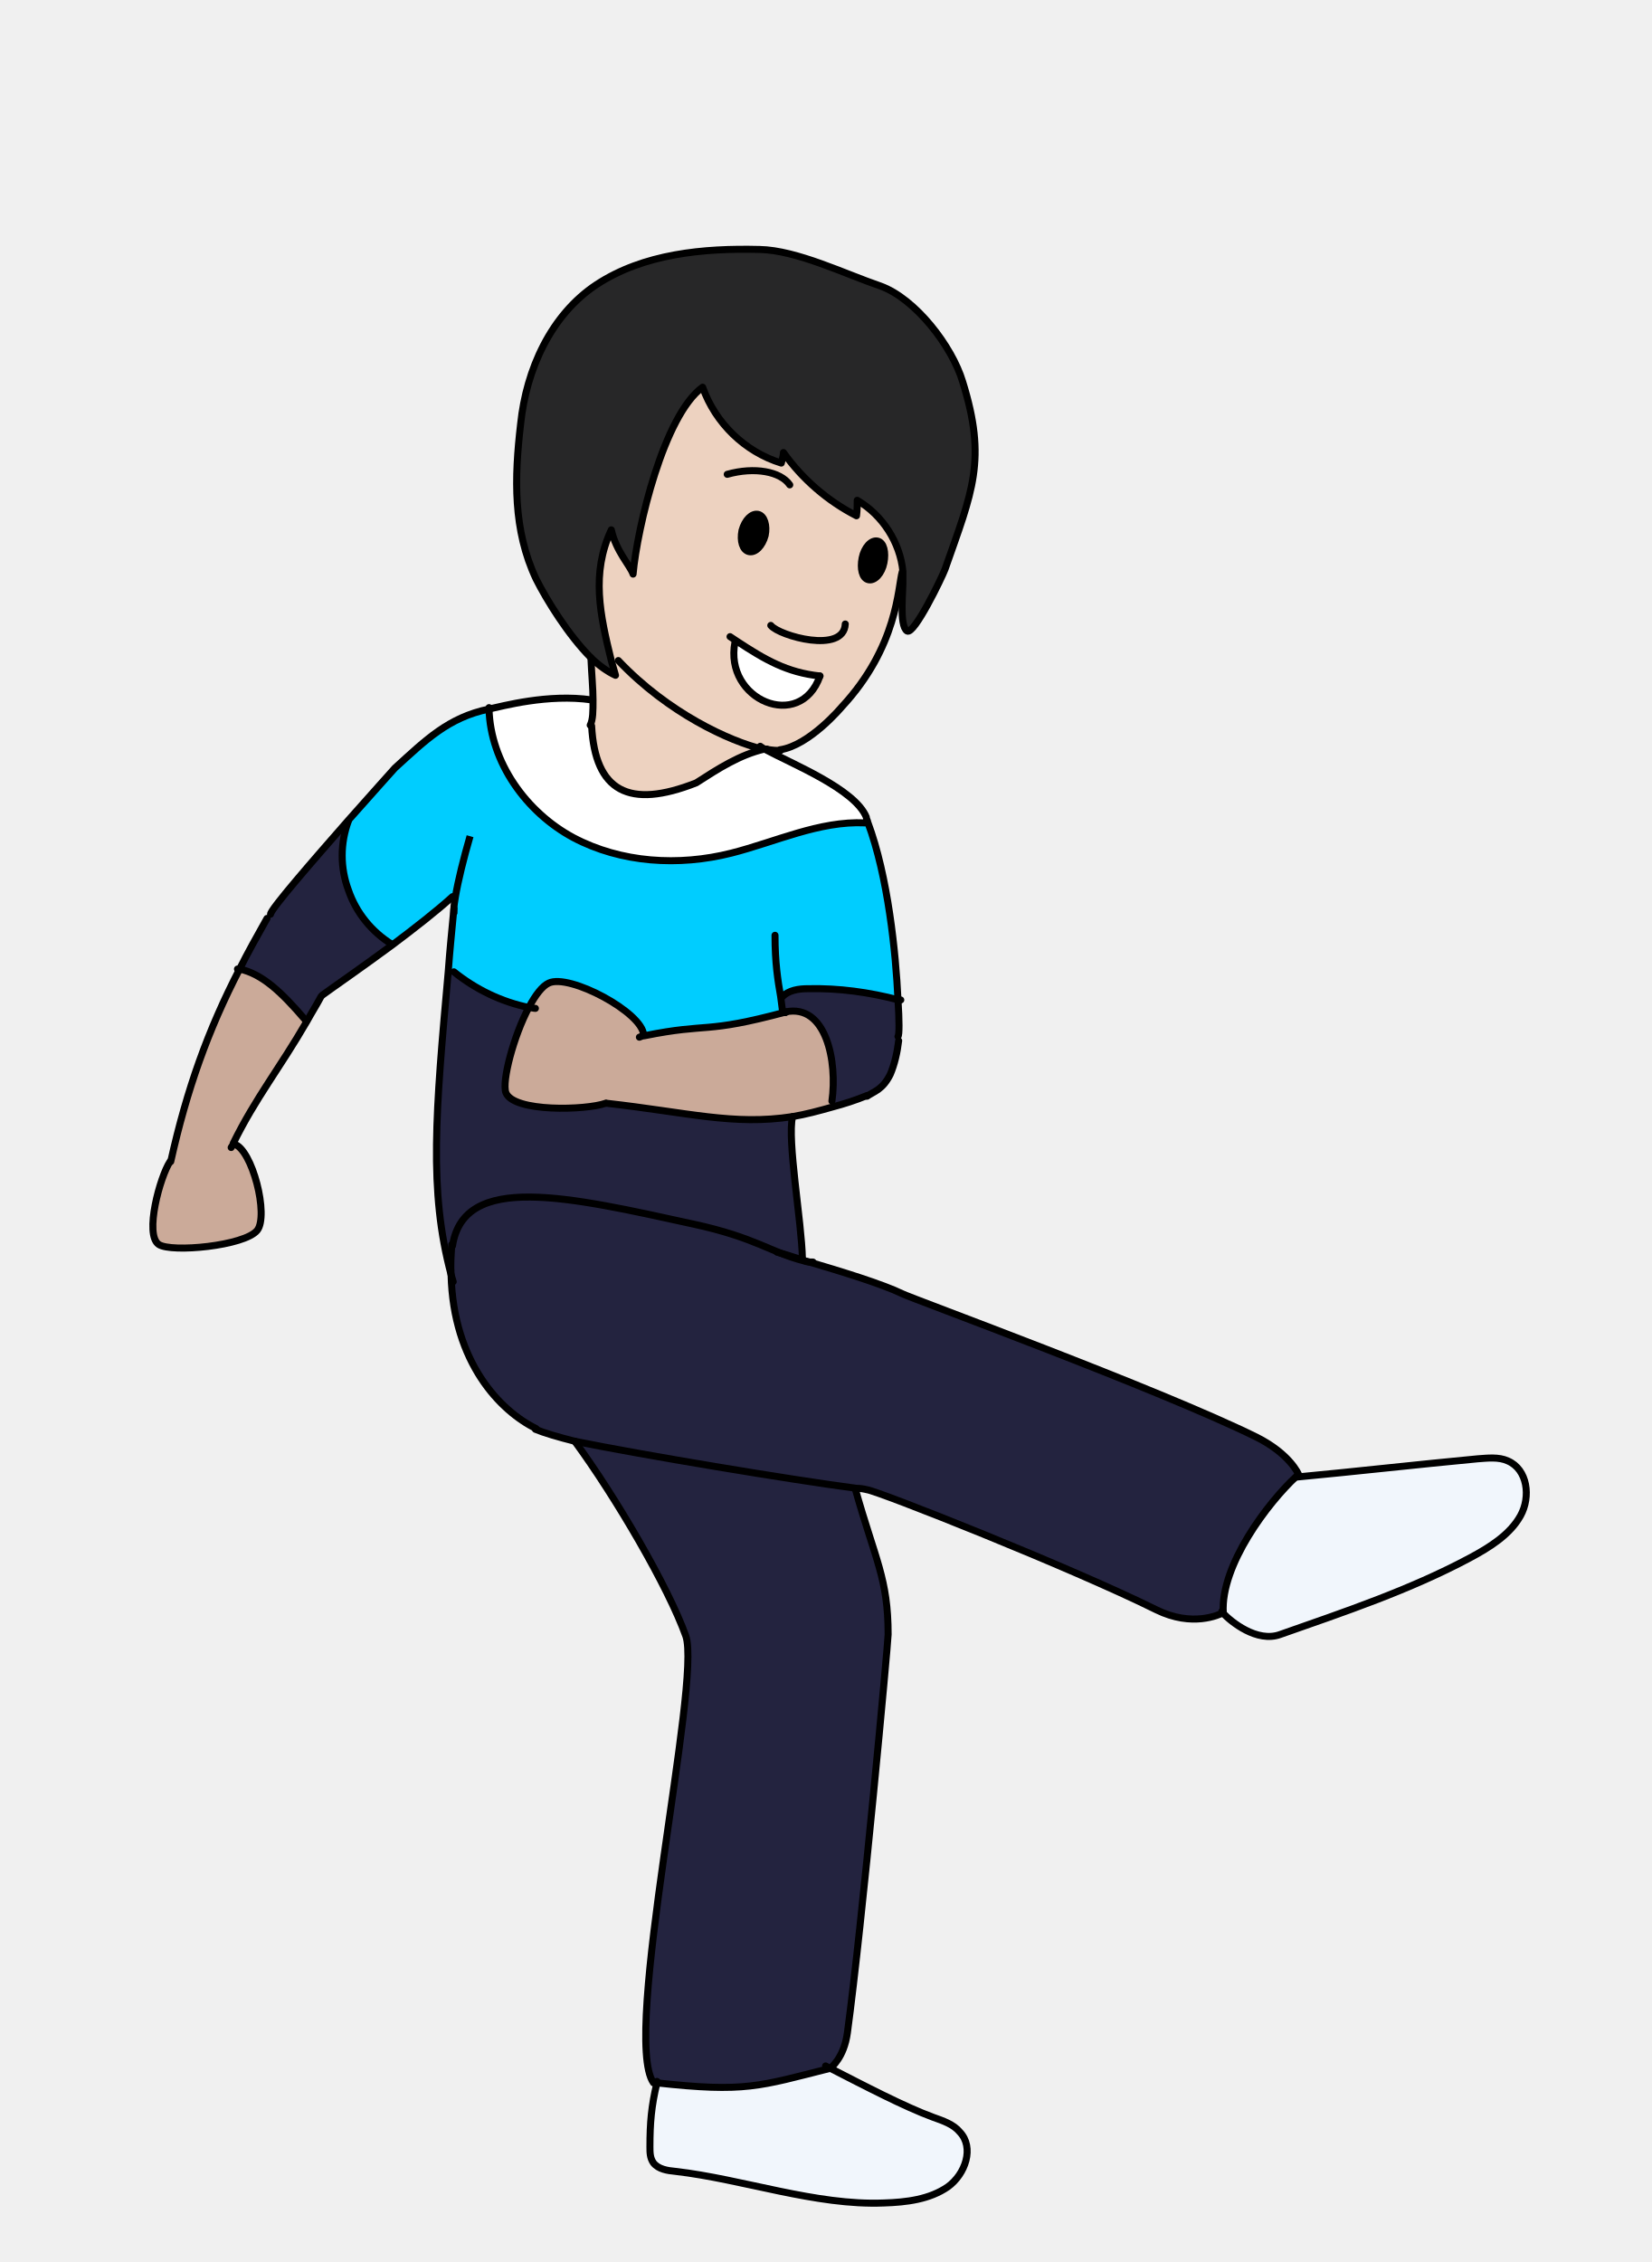
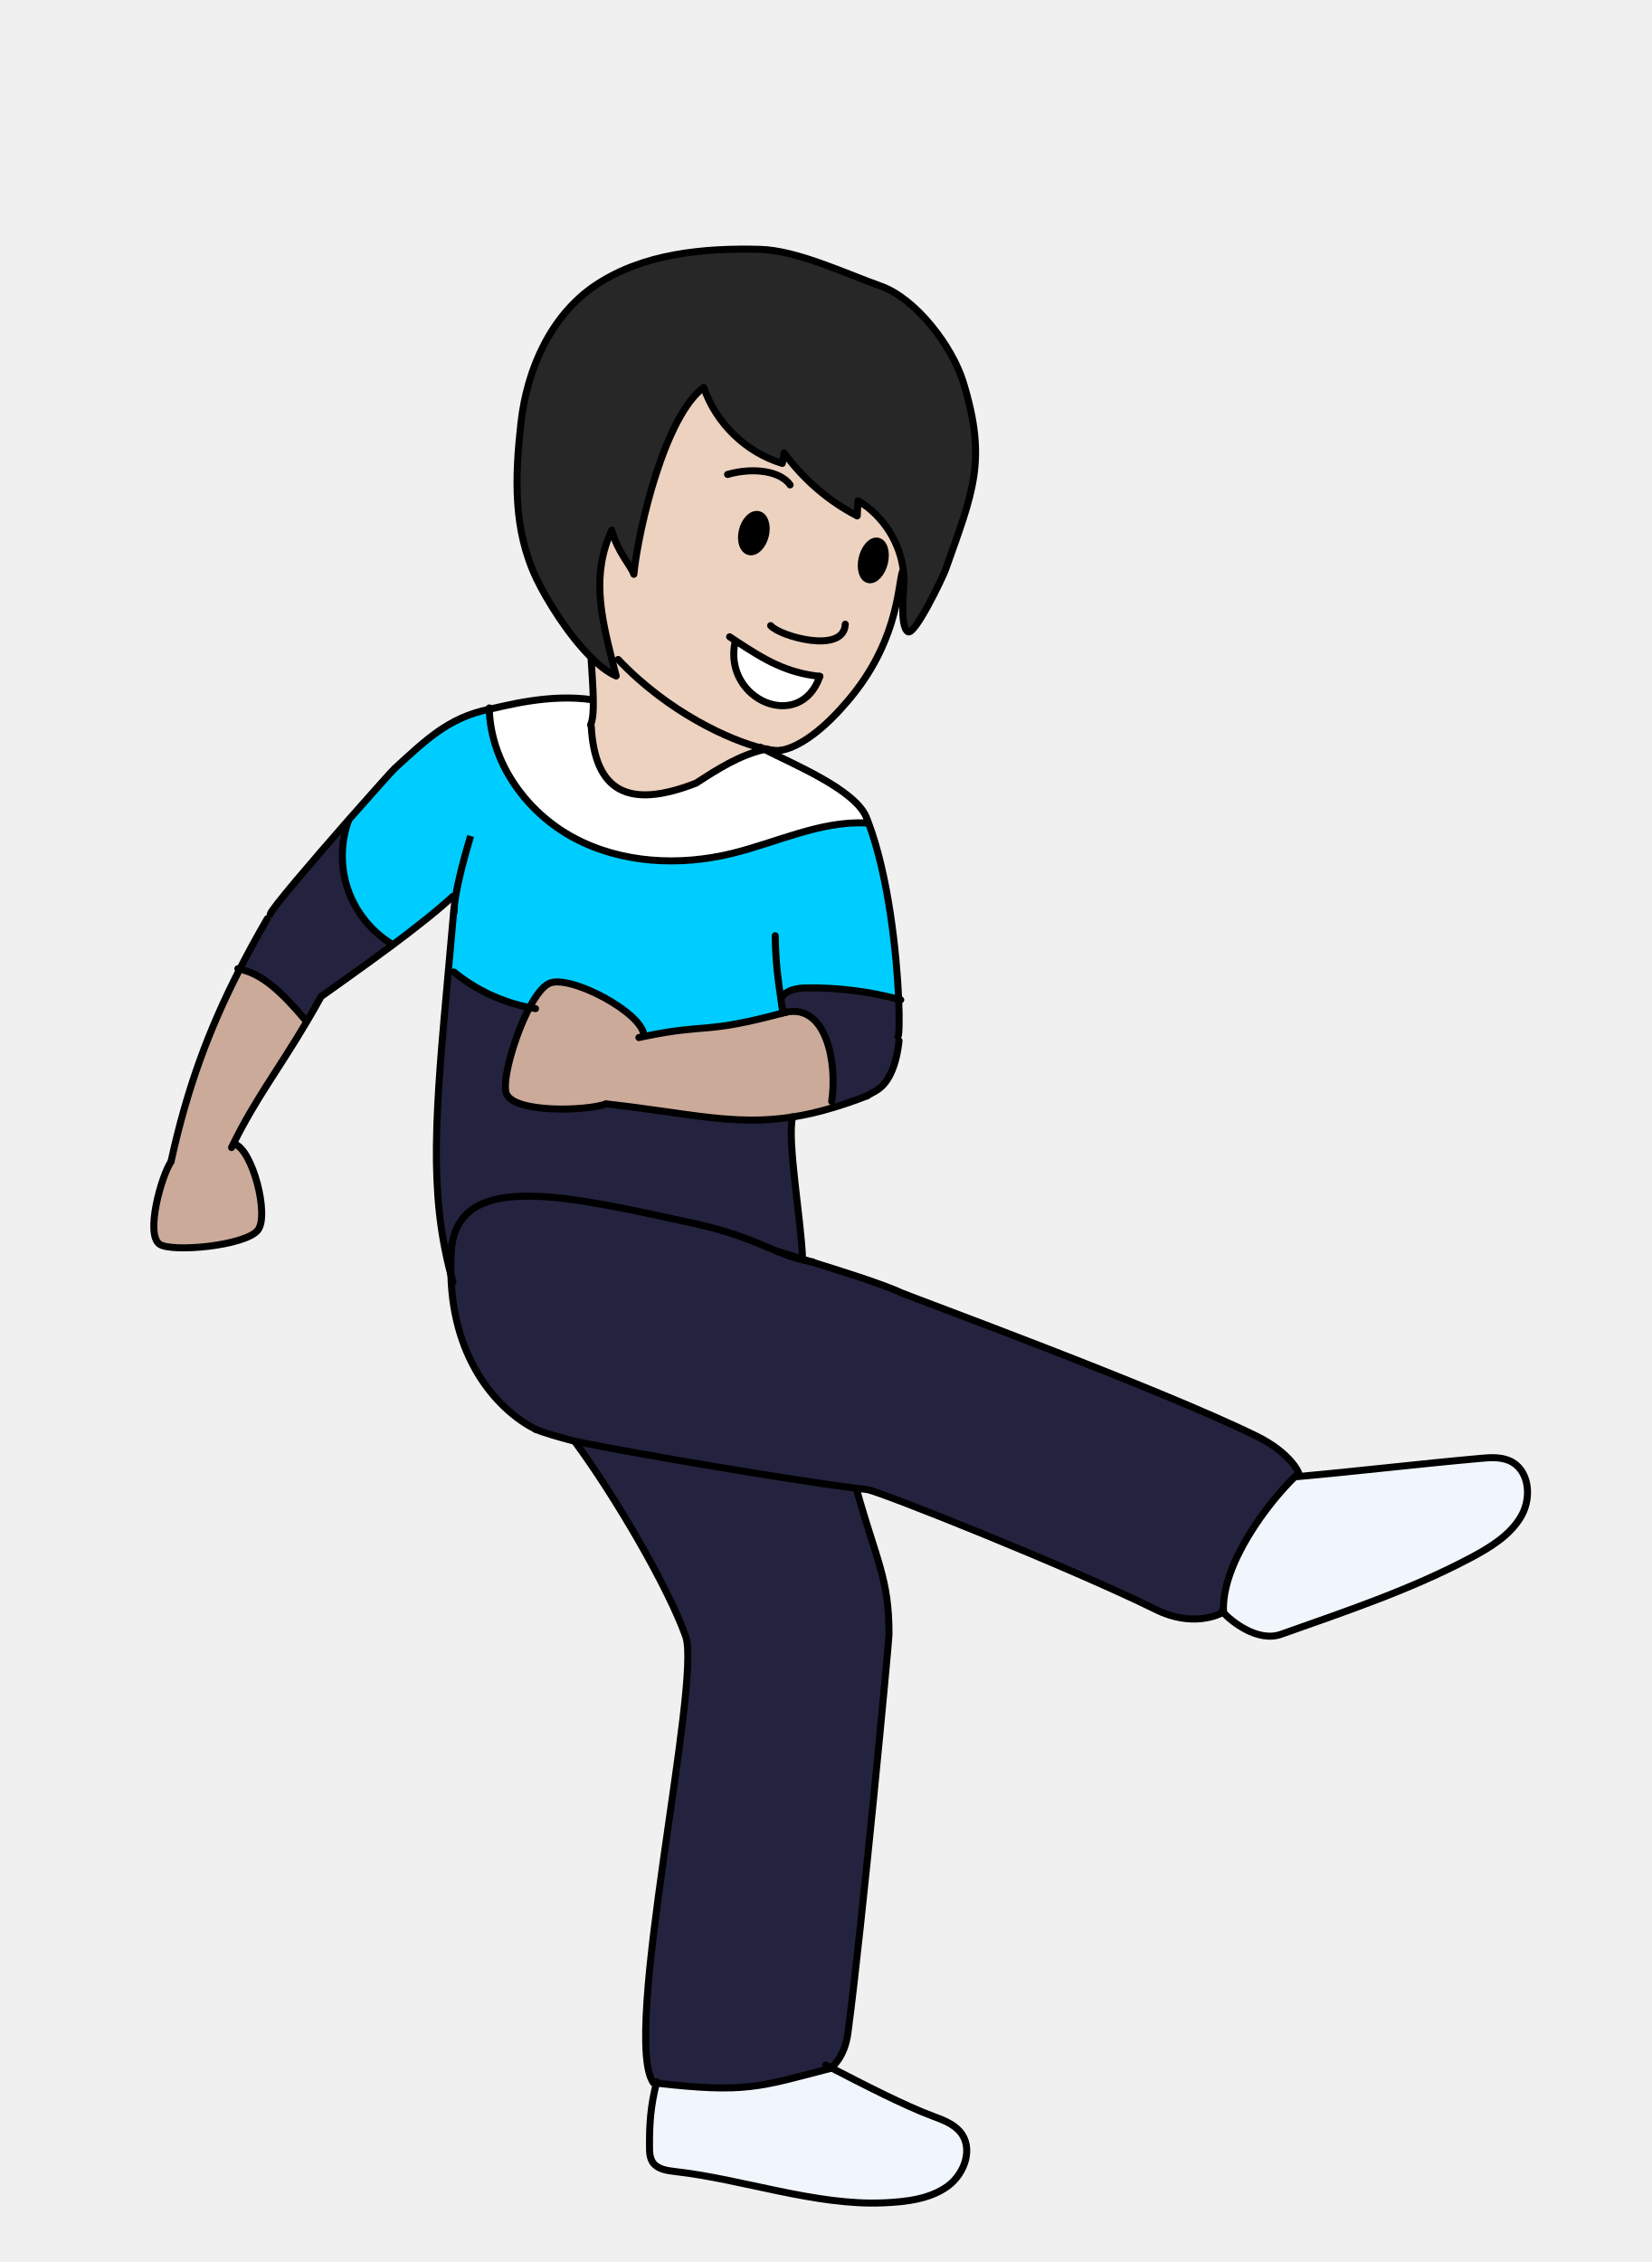
- <svg xmlns="http://www.w3.org/2000/svg" id="asia" version="1.1" viewBox="0 0 235 321.9">
+ <svg xmlns="http://www.w3.org/2000/svg" id="asia" width="235" height="321.87" viewBox="0 0 235 321.87">
  <defs>
-     <style>
-       .cls-1 {
-         stroke-linecap: round;
-         stroke-linejoin: round;
-       }
- 
-       .cls-1, .cls-2 {
-         fill: none;
-         stroke: #000;
-       }
- 
-       .cls-3 {
-         fill: #272728;
-       }
- 
-       .cls-3, .cls-4, .cls-5, .cls-6, .cls-7, .cls-8, .cls-9, .cls-10, .cls-11 {
-         stroke-width: 0px;
-       }
- 
-       .cls-4 {
-         fill: #00cdff;
-       }
- 
-       .cls-5 {
-         fill: #23233f;
-       }
- 
-       .cls-6 {
-         fill: #000;
-       }
- 
-       .cls-7 {
-         fill: #edd2c0;
-       }
- 
-       .cls-2 {
-         stroke-miterlimit: 10;
-       }
- 
-       .cls-8 {
-         fill: #f1f6fc;
-       }
- 
-       .cls-9 {
-         fill: #2f4b57;
-       }
- 
-       .cls-10 {
-         fill: #cbaa99;
-       }
- 
-       .cls-11 {
-         fill: #fff;
-       }
-     </style>
+     <style>.cls-1{stroke-linecap:round;stroke-linejoin:round;}.cls-1,.cls-2{fill:none;stroke:#000;}.cls-3{fill:#272728;}.cls-3,.cls-4,.cls-5,.cls-6,.cls-7,.cls-8,.cls-9,.cls-10,.cls-11{stroke-width:0px;}.cls-4{fill:#00cdff;}.cls-5{fill:#23233f;}.cls-6{fill:#000;}.cls-7{fill:#edd2c0;}.cls-2{stroke-miterlimit:10;}.cls-8{fill:#f1f6fc;}.cls-9{fill:#2f4b57;}.cls-10{fill:#cbaa99;}.cls-11{fill:#fff;}</style>
  </defs>
-   <path class="cls-8" d="M214.8,207.8c2.8,1.2,3.3,5.1,1.8,7.8s-4.4,4.5-7.2,6c-8.6,4.6-17.9,7.6-27,10.9-3.3,1.2-7.1-1.8-8.2-3.1,0,0,0,0,0,0-.4-6.8,6.4-15.7,10.4-19.4l.2.2c8.5-.8,17.3-1.8,25.8-2.6,1.5-.1,3-.3,4.3.3h0Z" />
-   <path class="cls-5" d="M64.2,181.5c0-1.4,0-2.8.1-4.3,1.6-10.5,16.5-7,34.3-3.1,8.8,1.9,11.2,4.2,15.6,5.2.3,0,.7.2,1,.2,4.4,1.4,10.2,3.2,13.1,4.5,1.2.5,36.4,13.4,50.4,20.4,4.8,2.4,6,5.2,6,5.3-.1,0-.2.2-.3.3-3.9,3.7-10.7,12.7-10.4,19.4,0,0,0,0,0,0-.6.4-4.4,2.2-9.5-.4-12.3-6.1-39.5-16.9-41.2-17.1-.5,0-1-.1-1.5-.2-9.1-1.1-30.7-4.8-40.1-6.7-2.4-.6-4.3-1.2-5.6-1.7-5-2.5-11.7-9.4-12.1-21.9h0Z" />
-   <path class="cls-3" d="M137.1,54.3c3.5,11.2,1.4,15.6-2.5,26.7-.4,1.1-4.4,9.4-5.4,8.8-1.2-.8-.5-6-.6-7.5,0-.3,0-.7,0-1-.4-4.1-2.9-8-6.5-10.1,0,.7,0,1.4-.1,2.2-4.1-2.1-7.7-5.2-10.4-9,0,.5-.2,1-.3,1.5-5.2-1.6-9.4-5.7-11.2-10.8-5.5,4-9.3,19.9-9.9,26.6-.4-1.2-2.4-3.2-3.1-6.3-2.9,6.2-1.6,12.1,0,18.6.2.7.4,1.4.6,2.1-1.1-.5-2.4-1.4-3.6-2.6-3.2-3.2-6.3-8.2-7.8-11.2-3.3-7-3.1-14.4-2.2-22.1.8-7.7,4.3-15.5,10.8-19.8,6.7-4.4,15.2-5.2,23.2-5,5.3.1,12.2,3.5,17.2,5.2,5,1.8,10.2,8.6,11.7,13.6h0Z" />
-   <path class="cls-8" d="M136.6,303.3c2,2.3.8,6-1.7,7.8-2.5,1.8-5.9,2.2-9.1,2.3-9.7.5-20.1-3.4-29.7-4.5-1.2-.1-2.4-.3-3.1-1.2-.5-.6-.5-1.5-.5-2.3,0-3.4.2-5.8,1-9.1,12.7,1.4,14.6.5,24.9-2.1,4.5,2.3,10.4,5.4,14.5,6.9,1.4.5,2.8,1.1,3.8,2.1h0Z" />
-   <path class="cls-7" d="M104.8,91.2l-.2.3c-1.6,8.2,9.3,12.8,12.1,4.8-4.7-.5-7.8-2.3-11.9-5h0ZM108.5,106.5c-4.6-1.1-13.4-5.1-20.5-12.6l-.8.2c-1.7-6.5-3-12.4,0-18.6.8,3.1,2.8,5.1,3.1,6.3.7-6.7,4.5-22.6,9.9-26.6,1.7,5.1,6,9.3,11.2,10.8,0-.5.2-1,.3-1.5,2.7,3.8,6.3,6.8,10.4,9,0-.7,0-1.4.1-2.2,3.6,2.1,6,6,6.5,10.1h-.2c-.6,2.1-.6,10.6-8.6,19.3,0,0-4.6,5.5-8.8,6.1-.4,0-1.2,0-2.1-.2-.2,0-.3,0-.5,0h0ZM125.9,80.1c.4-1.5,0-2.9-.9-3.1-.9-.2-1.9.9-2.2,2.4-.3,1.5,0,2.9.9,3.1s1.9-.9,2.2-2.4ZM108.9,76.2c.3-1.4-.1-2.8-1-3s-1.9.8-2.3,2.3c-.3,1.5.1,2.8,1,3,.9.2,1.9-.8,2.3-2.3Z" />
-   <path class="cls-5" d="M111.8,144h0c-.1,0-.3,0-.4,0,0-.8-.2-1.5-.3-2.3h.3c.8-1.1,2.3-1.2,3.7-1.2,4.3,0,8.7.5,12.9,1.6.1,3.1,0,5.1,0,5.3l.2.6c-.2,1.7-.6,3.4-1.2,4.8-1.1,2.2-2.3,2.4-3.3,3.1-1.7.7-3.3,1.2-4.8,1.6l-.3-.9c.8-5.5-.8-13.9-6.6-12.7h0Z" />
-   <path class="cls-5" d="M118.3,294.3c-10.3,2.7-12.2,3.6-24.9,2.1-.1,0-.3,0-.4,0-4.6-6.5,6.9-57,4.6-63.6-2.5-7-10-19.8-15.8-27.7,9.3,1.9,30.9,5.5,40.1,6.7,2.9,10.3,4.7,12.8,4.7,20.8,0,1-3.8,41.2-5.8,56.7-.5,3.6-2.3,4.8-2.3,5h0,0Z" />
-   <path class="cls-6" d="M124.9,77c.9.2,1.3,1.6.9,3.1-.4,1.5-1.4,2.6-2.2,2.4s-1.3-1.6-.9-3.1c.4-1.5,1.3-2.6,2.2-2.4Z" />
-   <path class="cls-4" d="M111.1,141.8c.1.8.2,1.5.3,2.3.1,0,.3,0,.4,0-11.9,3.2-10.8,1.5-20.2,3.4h0c-.1-3.4-10.6-8.9-13.5-7.5-.9.4-1.9,1.7-2.8,3.4-3.9-.8-7.7-2.5-10.8-5.1h-.8c.3-2.9.5-5.8.8-9h0c0-.5.1-1.1.2-1.7h-.4c-2.2,1.9-5.4,4.5-8.6,6.9v-.2c-3-1.8-5.2-4.5-6.3-7.7-1.1-3.2-1.1-6.7,0-9.9h0c3.4-3.9,6.3-7.1,6.6-7.4,4.4-4,7.6-7.2,13.4-8.4.2,7.6,5.3,14.7,12,18.3,6.8,3.6,15,4.1,22.5,2.2,6.3-1.6,12.5-4.6,19-4.3h.4c2.9,7.6,4.1,18.6,4.3,25.1-4.2-1.1-8.5-1.7-12.9-1.6-1.3,0-2.8.2-3.7,1.2h-.3s0,0,0,0Z" />
-   <path class="cls-11" d="M123.3,116.3c0,.2.2.4.2.7h-.4c-6.5-.1-12.7,2.9-19,4.5-7.5,1.8-15.7,1.4-22.5-2.2-6.8-3.6-11.8-10.7-12-18.3,0,0,0,0,0,0,1.9-.4,8.4-2.2,14.6-1.3h.1c0,1.6,0,2.8-.4,3.6v.2c.6,9.3,5.4,11.9,15,8.1,3.1-2,6.2-4,9.7-4.8,4,2.1,12.9,5.7,14.5,9.7h0Z" />
-   <path class="cls-10" d="M75.4,143.4c.9-1.7,1.9-3,2.8-3.4,2.9-1.4,13.4,4.2,13.5,7.4h0c9.4-1.8,8.2,0,20.2-3.3h0c5.8-1.2,7.4,7.1,6.6,12.7l.3.9c-2.1.6-4,1.1-5.8,1.4-8.4,1.3-14.9-.6-26.5-1.9-2.8,1-13.1,1.3-14.2-1.5-.7-1.7,1.1-8.1,3.3-12.2h0Z" />
-   <path class="cls-9" d="M115.2,179.5c-.4,0-.7-.1-1-.2h0c.3,0,.7.1,1,.2Z" />
-   <path class="cls-5" d="M114.2,179.2h0c-4.4-1-6.8-3.2-15.6-5.1-17.8-3.9-32.7-7.4-34.3,3.1-.1,1.5-.2,2.9-.1,4.3-3.2-12-2.2-23.1-.4-43.2h.8c3.1,2.6,6.8,4.4,10.8,5.1-2.2,4.1-3.9,10.6-3.3,12.2,1.1,2.8,11.4,2.5,14.2,1.5,11.7,1.3,18.1,3.2,26.5,1.9-.8,3.3,1.3,14.9,1.4,20.2h0Z" />
-   <path class="cls-11" d="M116.7,96.2c-2.8,8-13.7,3.4-12.1-4.8l.2-.3c4.1,2.7,7.2,4.5,11.9,5h0Z" />
-   <path class="cls-6" d="M107.9,73.2c.9.2,1.4,1.5,1,3-.3,1.5-1.4,2.5-2.3,2.3-.9-.2-1.4-1.5-1-3,.3-1.4,1.4-2.5,2.3-2.3Z" />
-   <path class="cls-7" d="M108.5,106.5c0,0,.2,0,.3.2-3.5.8-6.6,2.8-9.7,4.8-9.6,3.8-14.4,1.2-14.9-8.1v-.2c.2-.8.3-2,.3-3.6,0-1.7-.2-3.7-.3-6h0c1.2,1.2,2.4,2.1,3.6,2.6-.2-.7-.4-1.4-.6-2.1l.8-.2c7.1,7.5,15.9,11.5,20.5,12.6h0Z" />
-   <path class="cls-5" d="M55.7,134.3v.2c-4.1,3.1-8.2,6-9.7,7.1l-.3.2c-.7,1.3-1.4,2.4-2,3.5h-.2c-3.5-4.2-6.2-6.7-9.4-7.4,1.2-2.4,2.5-4.7,3.9-7.2l.4-.6c0-.7,6.1-7.7,11.1-13.4h0c-1.2,3.2-1.2,6.7,0,9.9,1.1,3.2,3.3,5.9,6.2,7.7h0Z" />
-   <path class="cls-10" d="M33.2,162.7h0c2.6.8,5,10.3,3.3,12.3-1.8,2.2-12.2,3.2-14,2-2.1-1.4.2-9.7,1.6-11.8,2.3-10.3,5.3-18.6,9.8-27.4,3.2.7,5.9,3.2,9.4,7.3h.2c-4,7-7.3,11.1-10.5,17.5h0Z" />
-   <path class="cls-1" d="M38.5,130.1c0-.7,6.1-7.7,11.1-13.4,3.4-3.8,6.3-7.1,6.6-7.4,4.4-4,7.6-7.2,13.4-8.4,0,0,0,0,0,0,1.9-.4,8.4-2.2,14.6-1.3" />
-   <path class="cls-1" d="M43.5,145.2c-3.5-4.1-6.2-6.6-9.4-7.3,0,0-.2,0-.3,0" />
-   <path class="cls-1" d="M64.4,127.6c-2.2,2-5.4,4.5-8.6,6.9-4.2,3.1-8.4,6-9.9,7.1" />
-   <path class="cls-1" d="M38,130.7c-1.4,2.5-2.7,4.8-3.9,7.2-4.5,8.7-7.5,17.1-9.8,27.4" />
-   <path class="cls-1" d="M45.7,141.8c-.7,1.3-1.4,2.4-2,3.5-4,6.9-7.3,10.9-10.5,17.4,0,.2-.2.4-.3.6" />
-   <path class="cls-1" d="M33.3,162.8c2.6.7,5,10.2,3.3,12.3-1.8,2.2-12.2,3.2-14,2-2.1-1.4.2-9.7,1.6-11.8" />
-   <path class="cls-1" d="M127.8,147.5c.2-.2.2-2.2,0-5.3-.3-6.5-1.4-17.5-4.3-25.2,0-.2-.2-.4-.2-.7-1.6-4-10.6-7.6-14.5-9.7,0,0-.2-.1-.3-.2,0,0-.2-.1-.3-.2" />
-   <path class="cls-1" d="M111.8,144c5.8-1.2,7.4,7.1,6.6,12.7" />
-   <path class="cls-1" d="M110.3,133.1c0,3.9.4,6.4.8,8.7.1.8.2,1.5.3,2.3.1,0,.3,0,.4,0" />
-   <path class="cls-1" d="M123.4,155.9c-1.7.7-3.3,1.2-4.8,1.6-2.1.6-4,1.1-5.8,1.4-8.4,1.3-14.9-.6-26.5-1.9" />
-   <path class="cls-1" d="M111.9,144s0,0,0,0h0c-11.9,3.2-10.8,1.5-20.2,3.4-.2,0-.5.1-.7.2" />
-   <path class="cls-1" d="M91.6,147.3c-.1-3.2-10.6-8.8-13.5-7.4-.9.4-1.9,1.7-2.8,3.4-2.2,4.1-3.9,10.6-3.3,12.2,1.1,2.8,11.4,2.5,14.2,1.5" />
-   <path class="cls-1" d="M127.9,148.1c-.2,1.7-.6,3.4-1.2,4.8-1.1,2.2-2.3,2.4-3.3,3.1" />
-   <path class="cls-1" d="M64.6,129.3c-.3,3.2-.6,6.1-.8,8.9-1.8,20.1-2.8,31.2.4,43.2l.3,1" />
-   <path class="cls-1" d="M112.8,158.9h0c-.8,3.3,1.3,15,1.4,20.2h0" />
-   <path class="cls-1" d="M81.8,205.1c9.3,1.9,30.9,5.5,40.1,6.7.6,0,1.1.1,1.5.2,1.6.2,28.9,11,41.2,17.1,5.1,2.5,8.9.7,9.5.4,0,0,0,0,0,0-.4-6.8,6.4-15.7,10.4-19.4.1-.1.2-.2.3-.3,0,0-1.2-2.9-6-5.3-14-6.9-49.3-19.8-50.4-20.4-2.9-1.4-8.8-3.2-13.2-4.5-.4-.1-.7-.2-1-.3-1.5-.5-2.8-.9-3.6-1.1" />
-   <path class="cls-1" d="M76.2,203.4c1.2.5,3.2,1.1,5.6,1.7" />
-   <path class="cls-1" d="M81.8,205.1c5.8,7.9,13.3,20.7,15.8,27.7,2.3,6.5-9.2,57-4.6,63.6.1,0,.3,0,.4,0,12.7,1.4,14.6.5,24.9-2.1h0c0-.2,1.8-1.4,2.3-5,2.1-15.4,5.8-55.6,5.8-56.7,0-8-1.8-10.5-4.7-20.8" />
-   <path class="cls-1" d="M64.3,177.1c-.1,1.5-.2,2.9-.1,4.3.3,12.5,7,19.4,12.1,21.9" />
-   <path class="cls-1" d="M173.9,229.3s0,.1.1.2c1.2,1.3,4.9,4.3,8.2,3.1,9.1-3.2,18.4-6.3,27-10.9,2.8-1.5,5.7-3.3,7.2-6s1-6.6-1.8-7.8c-1.3-.6-2.9-.4-4.3-.3-8.5.8-17.3,1.8-25.8,2.6" />
-   <path class="cls-1" d="M115.7,179.6c-.2,0-.3,0-.4,0-.4,0-.7-.1-1-.2-4.4-1.1-6.8-3.3-15.6-5.2-17.8-3.9-32.7-7.4-34.3,3.1" />
-   <path class="cls-2" d="M64.6,130.1c0-.2,0-.5,0-.7,0-.5.1-1.1.2-1.7.4-2.4,1.2-5.6,2.1-8.7" />
-   <path class="cls-1" d="M93.5,296.2c0,0,0,.1,0,.2-.8,3.3-1,5.7-1,9.1,0,.8,0,1.6.5,2.3.7.9,2,1.1,3.1,1.2,9.6,1.1,20,4.9,29.7,4.5,3.2-.1,6.5-.5,9.1-2.3,2.5-1.8,3.8-5.6,1.7-7.8-.9-1.1-2.4-1.6-3.8-2.1-4.1-1.5-10-4.6-14.5-6.9-.3-.1-.6-.3-.8-.4" />
-   <path class="cls-1" d="M109.1,106.6s0,0-.1,0c0,0-.1,0-.2,0-3.5.8-6.6,2.8-9.7,4.8-9.6,3.8-14.4,1.2-14.9-8.1" />
-   <path class="cls-1" d="M69.6,100.7v.2c.2,7.6,5.3,14.7,12,18.3,6.8,3.6,15,4.1,22.5,2.2,6.3-1.6,12.5-4.6,19-4.3" />
-   <path class="cls-1" d="M64.6,138.3c3.1,2.5,6.8,4.3,10.8,5.1.3,0,.6.1.8.1" />
-   <path class="cls-1" d="M49.6,116.8c-1.2,3.2-1.2,6.7,0,9.9,1.1,3.2,3.3,5.9,6.2,7.7" />
-   <path class="cls-1" d="M128.2,142.3c0,0-.2,0-.3,0-4.2-1.1-8.5-1.7-12.9-1.6-1.3,0-2.8.2-3.7,1.2" />
-   <path class="cls-1" d="M111.1,106.8c-.4,0-1.2,0-2.1-.2-.2,0-.3,0-.5,0-4.6-1.1-13.4-5.1-20.5-12.6" />
-   <path class="cls-1" d="M128.4,81.4c-.6,2.1-.6,10.6-8.6,19.2,0,0-4.6,5.5-8.8,6.1" />
-   <path class="cls-1" d="M103.5,67.5c3.9-1.1,7.6-.4,8.9,1.5" />
-   <path class="cls-1" d="M120.3,88.8c-.2,4.3-9.4,1.7-10.6.2" />
-   <path class="cls-1" d="M122.7,79.4c-.3,1.5,0,2.9.9,3.1s1.9-.9,2.2-2.4,0-2.9-.9-3.1c-.9-.2-1.9.9-2.2,2.4Z" />
-   <path class="cls-1" d="M105.6,75.5c-.3,1.5.1,2.8,1,3,.9.2,1.9-.8,2.3-2.3.3-1.4-.1-2.8-1-3s-1.9.8-2.3,2.3Z" />
-   <path class="cls-1" d="M116.7,96.2c-4.7-.5-7.8-2.3-11.9-5-.3-.2-.6-.4-.9-.6" />
-   <path class="cls-1" d="M116.7,96.2c-2.8,8-13.7,3.4-12.1-4.8" />
-   <path class="cls-1" d="M84.1,93.6c.1,2.3.3,4.4.3,6,0,1.6,0,2.8-.4,3.6" />
-   <path class="cls-1" d="M84.1,93.6c-3.2-3.2-6.3-8.2-7.8-11.2-3.3-7-3.1-14.4-2.2-22.1.8-7.7,4.3-15.5,10.8-19.8,6.7-4.4,15.2-5.2,23.2-5,5.3.1,12.2,3.5,17.2,5.2,5,1.8,10.2,8.6,11.7,13.6,3.5,11.2,1.4,15.6-2.5,26.7-.4,1.1-4.4,9.4-5.4,8.8-1.2-.8-.5-6-.6-7.5,0-.3,0-.7,0-1-.4-4.1-2.9-8-6.5-10.1,0,.7,0,1.4-.1,2.2-4.1-2.1-7.7-5.2-10.4-9,0,.5-.2,1-.3,1.5-5.2-1.6-9.4-5.7-11.2-10.8-5.5,4-9.3,19.9-9.9,26.6-.4-1.2-2.4-3.2-3.1-6.3-2.9,6.2-1.6,12.1,0,18.6.2.7.4,1.4.6,2.1-1.1-.5-2.4-1.4-3.6-2.6h0Z" />
+   <path class="cls-8" d="M214.77,207.84c2.79,1.18,3.27,5.08,1.75,7.82s-4.41,4.52-7.22,6c-8.59,4.56-17.85,7.65-27,10.89-3.33,1.18-7.08-1.83-8.25-3.13.05-.03.07-.05.07-.05-.37-6.78,6.43-15.73,10.37-19.44l.16.18c8.47-.76,17.31-1.81,25.79-2.57,1.47-.14,3.01-.26,4.32.3Z" />
+   <path class="cls-5" d="M64.18,181.46c-.04-1.38,0-2.82.13-4.33,1.62-10.49,16.49-6.96,34.3-3.08,8.81,1.93,11.21,4.16,15.6,5.23.34.08.68.16,1.04.22,4.4,1.36,10.2,3.17,13.15,4.52,1.18.53,36.42,13.45,50.45,20.36,4.8,2.36,6.04,5.21,5.98,5.27-.1.09-.21.19-.32.3-3.94,3.7-10.74,12.66-10.37,19.44,0,0-.03.03-.07.05-.57.35-4.39,2.17-9.52-.37-12.3-6.06-39.52-16.92-41.16-17.1-.46-.05-.97-.11-1.54-.18-9.13-1.15-30.73-4.79-40.06-6.69-2.39-.62-4.33-1.2-5.55-1.69-5.02-2.54-11.71-9.43-12.05-21.93Z" />
+   <path class="cls-3" d="M137.06,54.35c3.46,11.24,1.4,15.64-2.52,26.73-.39,1.08-4.39,9.44-5.35,8.81-1.23-.82-.52-6.04-.55-7.5,0-.33-.03-.67-.07-1-.43-4.13-2.89-8.03-6.48-10.14-.04.72-.07,1.45-.11,2.16-4.1-2.12-7.69-5.22-10.4-8.96-.09.5-.18.99-.26,1.49-5.16-1.55-9.45-5.71-11.18-10.81-5.46,3.98-9.28,19.87-9.95,26.59-.39-1.23-2.36-3.19-3.14-6.29-2.89,6.21-1.58,12.12.08,18.63.18.7.37,1.41.55,2.13-1.14-.49-2.36-1.43-3.56-2.63-3.22-3.18-6.33-8.18-7.77-11.21-3.33-7.01-3.08-14.41-2.22-22.12.85-7.71,4.32-15.52,10.82-19.76,6.69-4.38,15.18-5.19,23.18-4.98,5.31.14,12.19,3.45,17.21,5.23,5.01,1.78,10.16,8.56,11.73,13.64Z" />
+   <path class="cls-8" d="M136.56,303.27c2.01,2.27.78,6.02-1.74,7.84-2.54,1.82-5.88,2.2-9.05,2.34-9.67.45-20.09-3.37-29.69-4.45-1.16-.13-2.43-.33-3.12-1.2-.49-.64-.54-1.49-.54-2.28-.02-3.39.16-5.83.98-9.11,12.74,1.44,14.58.55,24.93-2.14,4.47,2.31,10.39,5.37,14.47,6.88,1.38.51,2.81,1.06,3.76,2.13Z" />
+   <path class="cls-7" d="M104.75,91.22l-.17.26c-1.6,8.15,9.31,12.79,12.09,4.75-4.71-.49-7.82-2.31-11.92-5.02ZM108.49,106.48c-4.58-1.11-13.41-5.11-20.53-12.64l-.83.21c-1.66-6.5-2.97-12.42-.08-18.63.78,3.1,2.75,5.06,3.14,6.29.66-6.72,4.48-22.61,9.95-26.59,1.73,5.1,6.02,9.26,11.18,10.81.09-.49.18-.99.26-1.49,2.71,3.75,6.3,6.84,10.4,8.96.04-.72.07-1.44.11-2.16,3.58,2.12,6.04,6.01,6.48,10.14l-.18.02c-.63,2.08-.63,10.59-8.57,19.25,0,0-4.6,5.47-8.78,6.12-.45.07-1.15,0-2.07-.19-.16-.03-.32-.07-.49-.1ZM125.86,80.06c.36-1.51-.07-2.88-.94-3.06-.88-.18-1.87.9-2.23,2.41-.35,1.51.06,2.88.93,3.06s1.88-.9,2.24-2.41ZM108.93,76.19c.34-1.45-.11-2.79-1.02-2.97s-1.92.85-2.26,2.3c-.35,1.47.11,2.79,1.02,2.98.9.18,1.91-.85,2.26-2.31Z" />
+   <path class="cls-5" d="M111.81,144.04h0c-.13.03-.26.05-.4.09-.09-.78-.2-1.54-.32-2.31l.27-.04c.82-1.05,2.33-1.2,3.66-1.21,4.34-.04,8.69.51,12.88,1.63.13,3.07.06,5.11-.1,5.29l.15.6c-.19,1.74-.56,3.41-1.24,4.77-1.11,2.24-2.33,2.41-3.32,3.08-1.69.66-3.27,1.2-4.77,1.65l-.26-.88c.82-5.54-.78-13.92-6.55-12.68Z" />
+   <path class="cls-5" d="M118.34,294.27c-10.35,2.7-12.18,3.58-24.93,2.14-.14-.01-.28-.03-.43-.05-4.61-6.5,6.92-57.03,4.59-63.56-2.51-7.01-9.98-19.84-15.8-27.73,9.33,1.9,30.94,5.54,40.06,6.69,2.87,10.3,4.7,12.8,4.66,20.81,0,1-3.79,41.21-5.84,56.66-.48,3.62-2.3,4.8-2.31,5.03,0,0-.01,0-.02,0Z" />
+   <path class="cls-6" d="M124.92,77c.87.18,1.3,1.55.94,3.06-.36,1.51-1.37,2.59-2.24,2.41s-1.28-1.55-.93-3.06c.36-1.51,1.35-2.6,2.23-2.41Z" />
+   <path class="cls-4" d="M111.08,141.82c.11.77.22,1.53.32,2.31.14-.04.27-.07.4-.09-11.93,3.21-10.75,1.5-20.15,3.44l-.03-.14c-.11-3.21-10.6-8.78-13.49-7.4-.91.43-1.88,1.74-2.78,3.43-3.93-.76-7.67-2.52-10.76-5.06l-.8-.07c.25-2.79.52-5.76.8-8.92h.03c.04-.51.11-1.08.21-1.7l-.39-.07c-2.16,2.01-5.4,4.54-8.59,6.93l-.13-.17c-2.86-1.76-5.08-4.52-6.19-7.69-1.11-3.17-1.08-6.72.07-9.87l-.03-.03c3.39-3.85,6.31-7.11,6.63-7.4,4.4-4.01,7.63-7.21,13.43-8.4.22,7.63,5.28,14.68,12.03,18.3,6.79,3.64,15.02,4.05,22.51,2.22,6.35-1.55,12.49-4.62,19.01-4.34l.37-.14c2.92,7.71,4.06,18.75,4.34,25.23-4.19-1.12-8.54-1.67-12.88-1.63-1.33.01-2.84.16-3.66,1.21l-.27.04Z" />
+   <path class="cls-11" d="M123.3,116.32c.09.22.17.43.25.65l-.37.14c-6.52-.28-12.66,2.79-19.01,4.34-7.49,1.83-15.71,1.41-22.51-2.22-6.75-3.62-11.81-10.67-12.03-18.3.03,0,.06-.01.09-.02,1.95-.39,8.44-2.25,14.6-1.32h.11c.03,1.57-.05,2.79-.38,3.56l.08.2c.5,9.3,5.29,11.86,14.93,8.09,3.13-2.04,6.18-3.98,9.72-4.79,3.96,2.06,12.92,5.7,14.52,9.69Z" />
+   <path class="cls-10" d="M75.36,143.37c.9-1.7,1.87-3,2.78-3.43,2.89-1.38,13.37,4.19,13.49,7.4l.03.14c9.4-1.94,8.21-.23,20.15-3.44h0c5.77-1.24,7.37,7.14,6.55,12.68l.26.88c-2.08.63-4,1.07-5.82,1.35-8.42,1.31-14.87-.58-26.53-1.86-2.81,1.01-13.1,1.34-14.2-1.47-.66-1.67,1.1-8.11,3.29-12.24Z" />
+   <path class="cls-9" d="M115.25,179.49c-.36-.07-.7-.14-1.04-.22v-.1c.34.11.68.21,1.04.32Z" />
+   <path class="cls-5" d="M114.21,179.17v.1c-4.39-1.07-6.79-3.3-15.6-5.23-17.81-3.88-32.67-7.4-34.3,3.08-.13,1.51-.17,2.95-.13,4.33-3.18-12-2.21-23.12-.38-43.22l.8.07c3.1,2.54,6.83,4.29,10.76,5.06-2.19,4.13-3.95,10.57-3.29,12.24,1.1,2.81,11.39,2.49,14.2,1.47,11.66,1.28,18.11,3.17,26.53,1.86-.84,3.26,1.26,14.94,1.41,20.22Z" />
+   <path class="cls-11" d="M116.67,96.24c-2.78,8.04-13.69,3.4-12.09-4.75l.17-.26c4.1,2.71,7.21,4.53,11.92,5.02Z" />
+   <path class="cls-6" d="M107.9,73.23c.91.18,1.37,1.51,1.02,2.97-.35,1.47-1.37,2.49-2.26,2.31-.91-.19-1.37-1.51-1.02-2.98.34-1.45,1.36-2.48,2.26-2.3Z" />
+   <path class="cls-7" d="M108.49,106.48c.09.04.19.09.29.15-3.54.82-6.59,2.75-9.72,4.79-9.64,3.77-14.43,1.21-14.93-8.09l-.08-.2c.32-.77.41-1.99.38-3.56-.03-1.66-.19-3.7-.32-6.02h.01c1.2,1.18,2.41,2.12,3.56,2.62-.18-.72-.37-1.43-.55-2.13l.83-.21c7.13,7.53,15.95,11.53,20.53,12.64Z" />
+   <path class="cls-5" d="M55.72,134.31l.13.17c-4.22,3.14-8.37,6.03-9.86,7.12l-.27.16c-.7,1.26-1.37,2.44-2.02,3.54l-.2-.12c-3.47-4.08-6.15-6.58-9.38-7.28,1.2-2.35,2.5-4.73,3.93-7.19l.42-.63c.09-.66,6.1-7.66,11.1-13.36l.03.03c-1.15,3.15-1.18,6.7-.07,9.87,1.1,3.16,3.33,5.93,6.19,7.69Z" />
+   <path class="cls-10" d="M33.23,162.72l.1.05c2.59.7,5.05,10.22,3.35,12.29-1.83,2.24-12.22,3.17-13.96,1.99-2.08-1.41.23-9.67,1.62-11.76,2.26-10.32,5.3-18.64,9.78-27.38,3.23.7,5.91,3.2,9.38,7.28l.2.12c-4.05,6.86-7.27,10.95-10.47,17.42Z" />
+   <path class="cls-1" d="M38.46,130.08c.09-.66,6.1-7.66,11.1-13.36,3.39-3.85,6.31-7.11,6.63-7.4,4.4-4.01,7.63-7.21,13.43-8.4.03,0,.06-.01.09-.02,1.95-.39,8.44-2.25,14.6-1.32" />
+   <path class="cls-1" d="M43.49,145.18c-3.47-4.08-6.15-6.58-9.38-7.28-.09-.03-.18-.05-.26-.06" />
+   <path class="cls-1" d="M64.44,127.55c-2.16,2.01-5.4,4.54-8.59,6.93-4.22,3.14-8.37,6.03-9.86,7.12" />
+   <path class="cls-1" d="M38.05,130.71c-1.43,2.46-2.73,4.84-3.93,7.19-4.48,8.74-7.52,17.06-9.78,27.38" />
+   <path class="cls-1" d="M45.72,141.76c-.7,1.26-1.37,2.44-2.02,3.54-4.05,6.86-7.27,10.95-10.47,17.42-.09.19-.18.38-.28.57" />
+   <path class="cls-1" d="M33.33,162.77c2.59.7,5.05,10.22,3.35,12.29-1.83,2.24-12.22,3.17-13.96,1.99-2.08-1.41.23-9.67,1.62-11.76" />
+   <path class="cls-1" d="M127.79,147.49c.16-.18.23-2.22.1-5.29-.28-6.48-1.42-17.52-4.34-25.23-.08-.22-.16-.43-.25-.65-1.6-3.99-10.56-7.63-14.52-9.69-.1-.05-.2-.11-.29-.15-.1-.06-.2-.11-.3-.17" />
+   <path class="cls-1" d="M111.81,144.04c5.77-1.24,7.37,7.14,6.55,12.68" />
+   <path class="cls-1" d="M110.32,133.15c.06,3.93.43,6.39.76,8.67.11.77.22,1.53.32,2.31.14-.04.27-.07.4-.09" />
+   <path class="cls-1" d="M123.38,155.94c-1.69.66-3.27,1.2-4.77,1.65-2.08.63-4,1.07-5.82,1.35-8.42,1.31-14.87-.58-26.53-1.86" />
+   <path class="cls-1" d="M111.9,144.01s-.06.02-.09.03h0c-11.93,3.21-10.75,1.5-20.15,3.44-.24.05-.49.1-.74.16" />
+   <path class="cls-1" d="M91.62,147.34c-.11-3.21-10.6-8.78-13.49-7.4-.91.43-1.88,1.74-2.78,3.43-2.19,4.13-3.95,10.57-3.29,12.24,1.1,2.81,11.39,2.49,14.2,1.47" />
+   <path class="cls-1" d="M127.94,148.09c-.19,1.74-.56,3.41-1.24,4.77-1.11,2.24-2.33,2.41-3.32,3.08" />
+   <path class="cls-1" d="M64.6,129.31c-.28,3.16-.55,6.13-.8,8.92-1.83,20.11-2.81,31.22.38,43.22l.28,1.01" />
+   <path class="cls-1" d="M112.8,158.91s0,.02,0,.03c-.84,3.26,1.26,14.94,1.41,20.22v.1" />
+   <path class="cls-1" d="M81.77,205.08c9.33,1.9,30.94,5.54,40.06,6.69.57.07,1.08.13,1.54.18,1.64.18,28.86,11.04,41.16,17.1,5.13,2.54,8.94.72,9.52.37.05-.03.07-.05.07-.05-.37-6.78,6.43-15.73,10.37-19.44.11-.11.22-.2.32-.3.06-.05-1.18-2.91-5.98-5.27-14.03-6.9-49.27-19.82-50.45-20.36-2.95-1.35-8.75-3.16-13.15-4.52-.36-.11-.7-.22-1.04-.32-1.49-.46-2.75-.85-3.6-1.13" />
+   <path class="cls-1" d="M76.22,203.39c1.22.49,3.16,1.07,5.55,1.69" />
+   <path class="cls-1" d="M81.77,205.08c5.82,7.89,13.29,20.72,15.8,27.73,2.33,6.52-9.2,57.05-4.59,63.56.14.01.28.03.43.05,12.74,1.44,14.58.55,24.93-2.14,0,0,.01,0,.02,0,0-.23,1.83-1.41,2.31-5.03,2.05-15.44,5.84-55.65,5.84-56.66.03-8-1.8-10.51-4.66-20.81" />
+   <path class="cls-1" d="M64.3,177.12c-.13,1.51-.17,2.95-.13,4.33.34,12.5,7.02,19.4,12.05,21.93" />
+   <path class="cls-1" d="M173.92,229.26s.08.1.14.16c1.17,1.3,4.92,4.31,8.25,3.13,9.15-3.24,18.4-6.33,27-10.89,2.81-1.49,5.7-3.27,7.22-6s1.04-6.63-1.75-7.82c-1.31-.56-2.85-.44-4.32-.3-8.47.76-17.31,1.81-25.79,2.57" />
+   <path class="cls-1" d="M115.69,179.57c-.15-.03-.3-.05-.44-.07-.36-.07-.7-.14-1.04-.22-4.39-1.07-6.79-3.3-15.6-5.23-17.81-3.88-32.67-7.4-34.3,3.08" />
+   <path class="cls-2" d="M64.59,130.05c0-.23.01-.47.03-.74.04-.51.11-1.08.21-1.7.39-2.42,1.22-5.58,2.14-8.65" />
+   <path class="cls-1" d="M93.46,296.21c-.02.07-.03.14-.05.2-.82,3.28-1,5.72-.98,9.11,0,.79.05,1.64.54,2.28.68.87,1.96,1.07,3.12,1.2,9.59,1.08,20.01,4.89,29.69,4.45,3.16-.14,6.51-.52,9.05-2.34,2.53-1.83,3.75-5.57,1.74-7.84-.95-1.07-2.38-1.62-3.76-2.13-4.08-1.51-10-4.57-14.47-6.88-.28-.15-.55-.29-.82-.43" />
+   <path class="cls-1" d="M109.12,106.56s-.09.02-.13.03c-.07.01-.14.03-.2.05-3.54.82-6.59,2.75-9.72,4.79-9.64,3.77-14.43,1.21-14.93-8.09" />
+   <path class="cls-1" d="M69.63,100.73c0,.06,0,.13,0,.19.22,7.63,5.28,14.68,12.03,18.3,6.79,3.64,15.02,4.05,22.51,2.22,6.35-1.55,12.49-4.62,19.01-4.34" />
+   <path class="cls-1" d="M64.6,138.31c3.1,2.54,6.83,4.29,10.76,5.06.28.05.56.1.85.15" />
+   <path class="cls-1" d="M49.6,116.75c-1.15,3.15-1.18,6.7-.07,9.87,1.1,3.16,3.33,5.93,6.19,7.69" />
+   <path class="cls-1" d="M128.18,142.27c-.09-.03-.19-.05-.29-.07-4.19-1.12-8.54-1.67-12.88-1.63-1.33.01-2.84.16-3.66,1.21" />
+   <path class="cls-1" d="M111.06,106.77c-.45.07-1.15,0-2.07-.19-.16-.03-.32-.07-.49-.1-4.58-1.11-13.41-5.11-20.53-12.64" />
+   <path class="cls-1" d="M128.4,81.41c-.63,2.08-.63,10.59-8.57,19.25,0,0-4.6,5.47-8.78,6.12" />
+   <path class="cls-1" d="M103.54,67.51c3.87-1.1,7.6-.39,8.9,1.49" />
+   <path class="cls-1" d="M120.29,88.82c-.2,4.33-9.36,1.71-10.62.2" />
+   <path class="cls-1" d="M122.69,79.42c-.35,1.51.06,2.88.93,3.06s1.88-.9,2.24-2.41c.36-1.51-.07-2.88-.94-3.06-.88-.18-1.87.9-2.23,2.41Z" />
+   <path class="cls-1" d="M105.64,75.52c-.35,1.47.11,2.79,1.02,2.98.9.18,1.91-.85,2.26-2.31.34-1.45-.11-2.79-1.02-2.97s-1.92.85-2.26,2.3Z" />
+   <path class="cls-1" d="M116.67,96.24c-4.71-.49-7.82-2.31-11.92-5.02-.3-.2-.61-.4-.92-.61" />
+   <path class="cls-1" d="M116.67,96.24c-2.78,8.04-13.69,3.4-12.09-4.75" />
+   <path class="cls-1" d="M84.11,93.56c.14,2.32.3,4.37.32,6.02.03,1.57-.05,2.79-.38,3.56" />
+   <path class="cls-1" d="M84.12,93.55c-3.22-3.18-6.33-8.18-7.77-11.21-3.33-7.01-3.08-14.41-2.22-22.12.85-7.71,4.32-15.52,10.82-19.76,6.69-4.38,15.18-5.19,23.18-4.98,5.31.14,12.19,3.45,17.21,5.23,5.01,1.78,10.16,8.56,11.73,13.64,3.46,11.24,1.4,15.64-2.52,26.73-.39,1.08-4.39,9.44-5.35,8.81-1.23-.82-.52-6.04-.55-7.5,0-.33-.03-.67-.07-1-.43-4.13-2.89-8.03-6.48-10.14-.04.72-.07,1.45-.11,2.16-4.1-2.12-7.69-5.22-10.4-8.96-.09.5-.18.99-.26,1.49-5.16-1.55-9.45-5.71-11.18-10.81-5.46,3.98-9.28,19.87-9.95,26.59-.39-1.23-2.36-3.19-3.14-6.29-2.89,6.21-1.58,12.12.08,18.63.18.7.37,1.41.55,2.13-1.14-.49-2.36-1.43-3.56-2.63Z" />
</svg>
